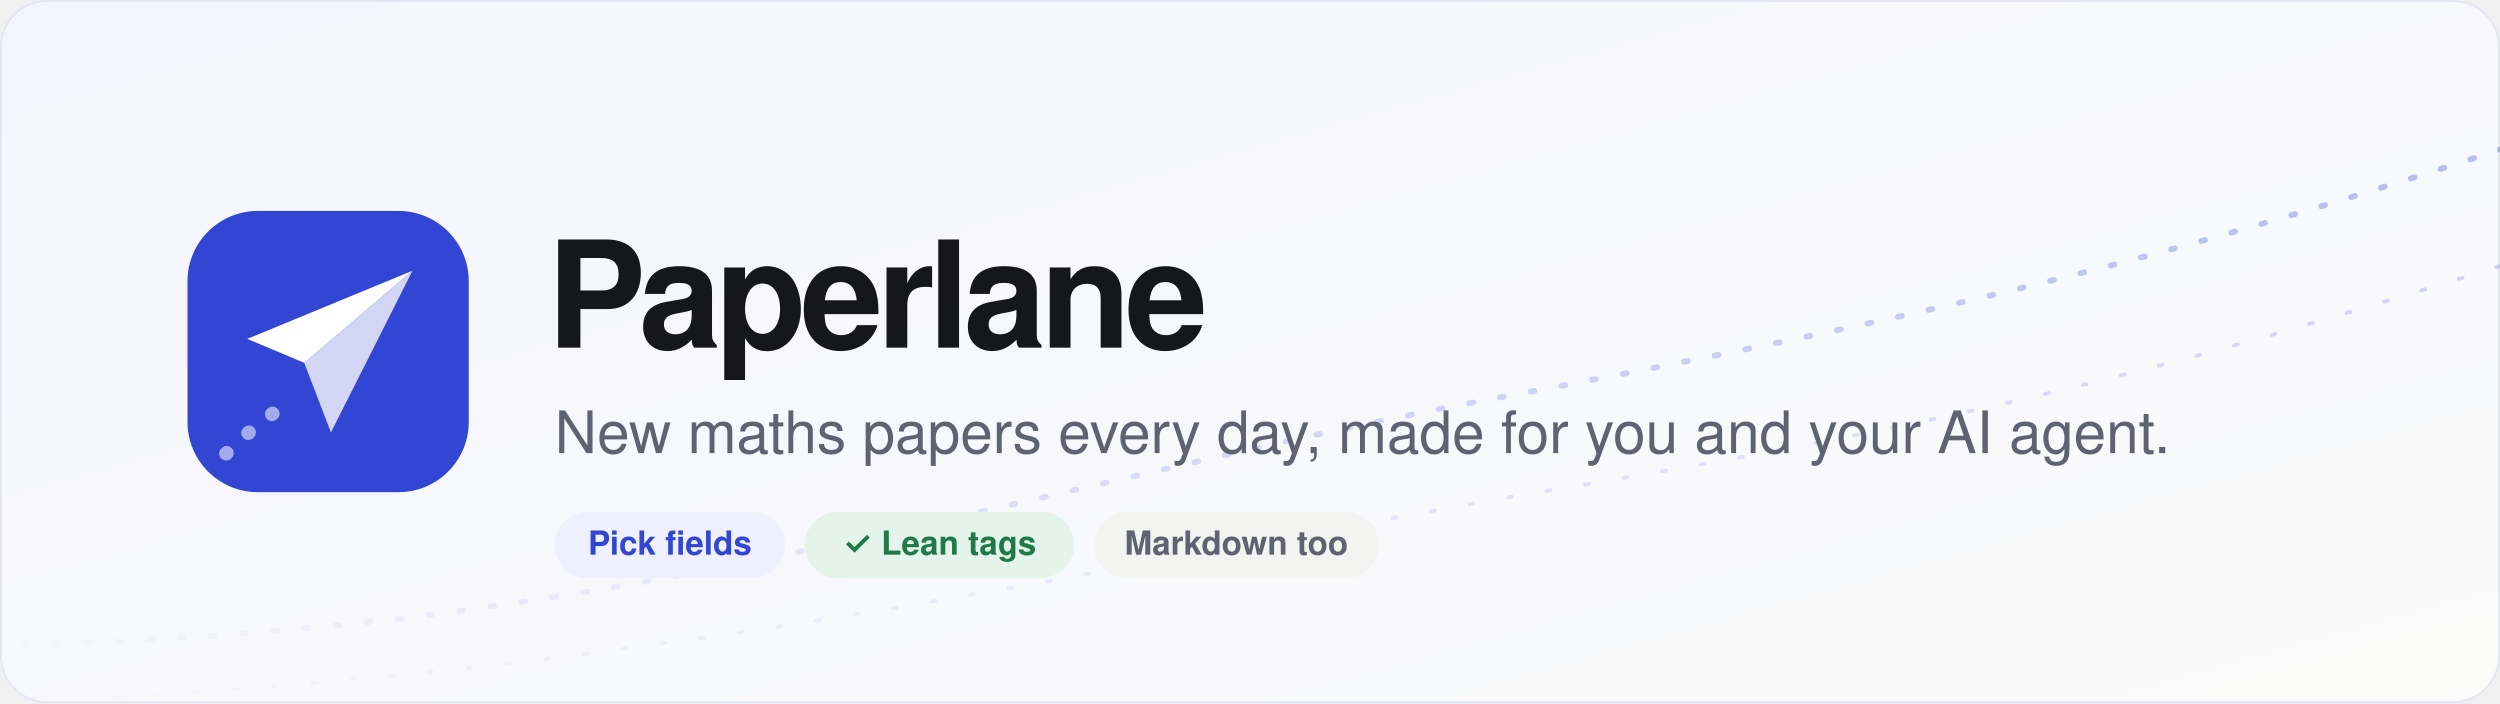
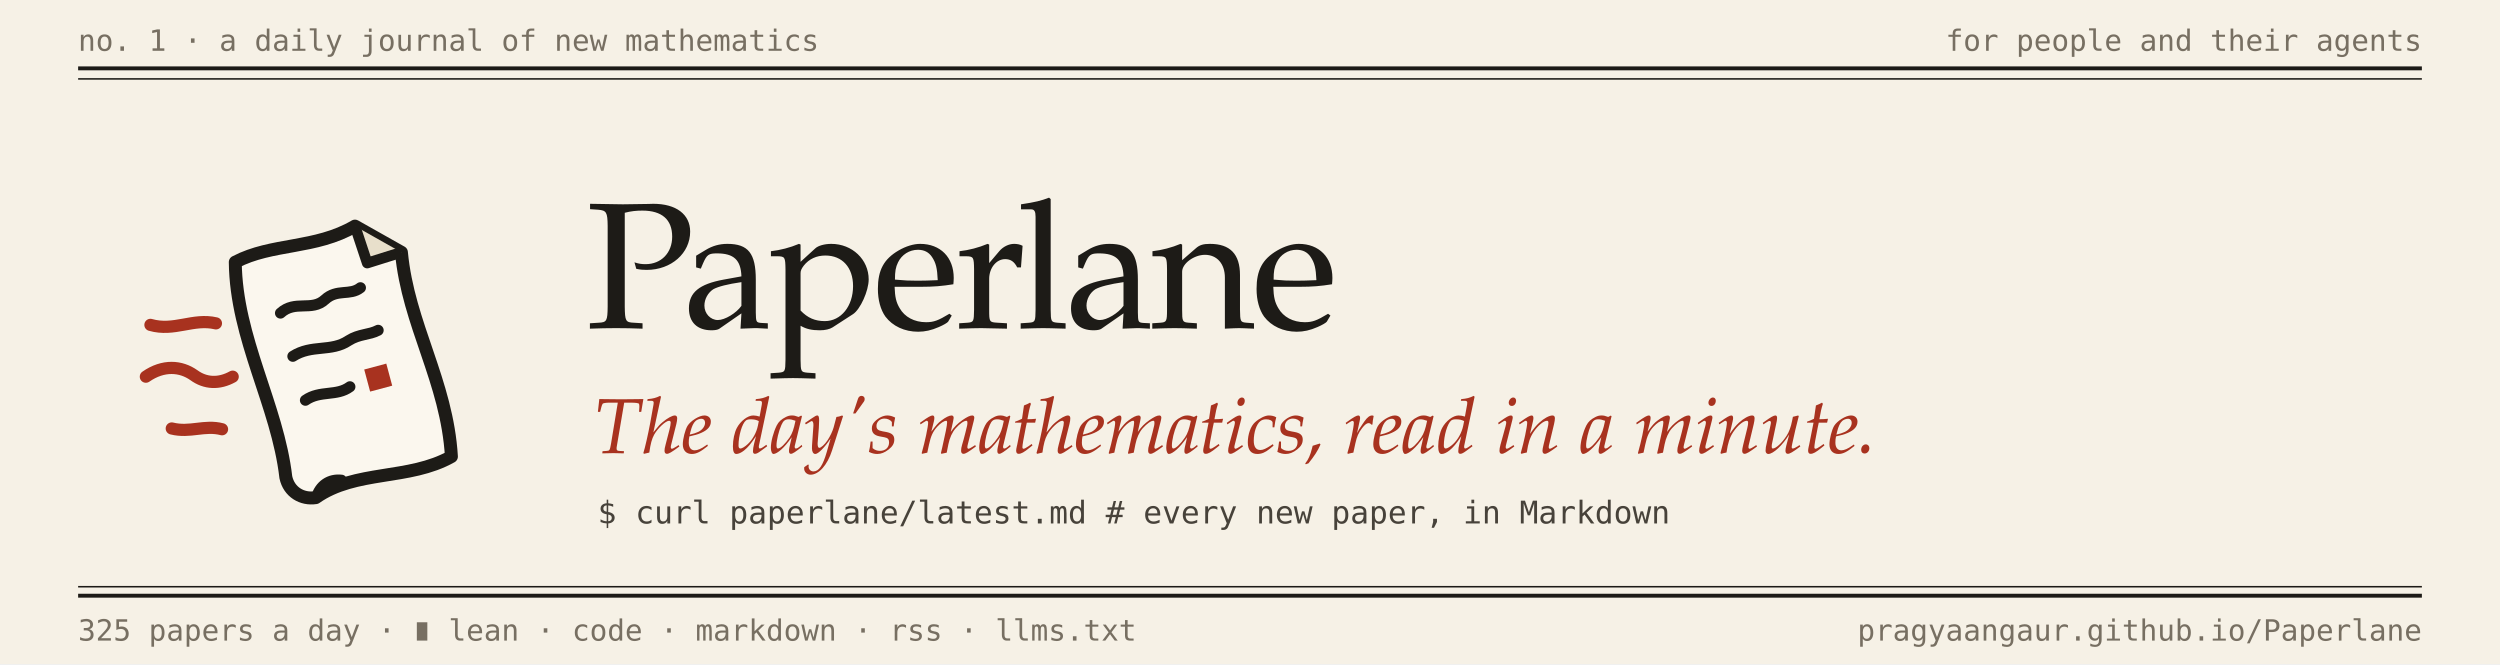
- <svg xmlns="http://www.w3.org/2000/svg" viewBox="0 0 1280 360" width="1280" height="360">
-   <defs>
-     <linearGradient id="bg" x1="0" y1="0" x2="1" y2="1">
-       <stop offset="0" stop-color="#f4f5ff" />
-       <stop offset="1" stop-color="#fbfbfa" />
-     </linearGradient>
-     <linearGradient id="fade" x1="0" x2="1">
-       <stop offset="0" stop-color="#3346d3" stop-opacity="0" />
-       <stop offset="1" stop-color="#3346d3" stop-opacity=".35" />
-     </linearGradient>
-   </defs>
-   <rect width="1280" height="360" rx="24" fill="url(#bg)" />
-   <rect x=".5" y=".5" width="1279" height="359" rx="23.5" fill="none" stroke="#e3e5f3" />
-   <path d="M-20 330 C 300 330, 520 250, 760 205 S 1120 130, 1300 70" fill="none" stroke="url(#fade)" stroke-width="3" stroke-linecap="round" stroke-dasharray="2 14" />
-   <path d="M-20 360 C 320 350, 560 290, 800 250 S 1140 180, 1300 130" fill="none" stroke="url(#fade)" stroke-width="2" stroke-linecap="round" stroke-dasharray="2 18" opacity=".6" />
-   <g transform="translate(96 108) scale(3.6)">
-     <rect width="40" height="40" rx="10" fill="#3346d3" />
-     <path d="M5.5 34.5 Q 9.5 30.5 14 27.5" fill="none" stroke="#fff" stroke-opacity=".55" stroke-width="2" stroke-linecap="round" stroke-dasharray="0.1 4.2" />
-     <path d="M32 8.5 L8.5 18.2 L16.6 21.6 Z" fill="#fff" />
-     <path d="M32 8.5 L16.6 21.6 L20.4 31.5 Z" fill="#fff" fill-opacity=".78" />
+ <svg xmlns="http://www.w3.org/2000/svg" viewBox="0 0 1280 340" width="1280" height="340">
+   <rect width="1280" height="340" fill="#f6f1e6" />
+   <rect x="40" y="34" width="1200" height="2" fill="#1d1b17" />
+   <rect x="40" y="40" width="1200" height="0.8" fill="#1d1b17" />
+   <rect x="40" y="300" width="1200" height="0.8" fill="#1d1b17" />
+   <rect x="40" y="304" width="1200" height="2" fill="#1d1b17" />
+   <g font-family="'JetBrains Mono', 'SF Mono', Menlo, Consolas, monospace" font-size="15" fill="#776f62">
+     <text x="40" y="26">no. 1 · a daily journal of new mathematics</text>
+     <text x="1240" y="26" text-anchor="end">for people and their agents</text>
+     <text x="40" y="328">325 papers a day · ∎ lean · code · markdown · rss · llms.txt</text>
+     <text x="1240" y="328" text-anchor="end">pragyaangaur.github.io/Paperlane</text>
  </g>
-   <text x="280" y="178" font-family="-apple-system, 'Segoe UI', Helvetica, Arial, sans-serif" font-size="76" font-weight="700" letter-spacing="-3" fill="#16171d">Paperlane</text>
-   <text x="284" y="232" font-family="-apple-system, 'Segoe UI', Helvetica, Arial, sans-serif" font-size="30" fill="#5f6270">New maths papers every day, made for you and your AI agent.</text>
-   <g font-family="-apple-system, 'Segoe UI', Helvetica, Arial, sans-serif" font-size="17" font-weight="600">
-     <rect x="284" y="262" width="118" height="34" rx="17" fill="#eef0fd" />
-     <text x="343" y="284" text-anchor="middle" fill="#3346d3">Pick fields</text>
-     <rect x="412" y="262" width="138" height="34" rx="17" fill="#e4f4ea" />
-     <text x="481" y="284" text-anchor="middle" fill="#1f7a4a">✓ Lean tags</text>
-     <rect x="560" y="262" width="146" height="34" rx="17" fill="#f3f3f1" />
-     <text x="633" y="284" text-anchor="middle" fill="#5f6270">Markdown too</text>
+   <g transform="translate(70 86) scale(3.9)">
+     <g fill="none" stroke="#a8321f" stroke-width="1.6" stroke-linecap="round">
+       <path d="M1.8 20.6c3.1.9 5.6-.9 8.6-.2" />
+       <path d="M1.2 27.4c2.3-1.6 4.6-1.4 6.3-.2 1.5 1.1 3.3 1.2 5.1.2" />
+       <path d="M4.6 34.2c2.4.6 4.3-.5 6.6.1" />
+     </g>
+     <g transform="rotate(-15 29 24)">
+       <path d="M16.5 8.6c5.3-1.2 10.6 1.1 16.4-.5l5 4.9c-1.6 9.4 1.4 17.9-.6 27.6-6.2 1.6-12.6-1.6-18.6.6-1.8-.2-3.2-1.6-3.1-3.6 1.4-9.4-1.6-19.3.9-29z" fill="#fbf7ee" stroke="#1d1b17" stroke-width="1.7" stroke-linejoin="round" />
+       <path d="M32.9 8.1l.3 5.1 4.7-.2" fill="#e8dfcb" stroke="#1d1b17" stroke-width="1.4" stroke-linejoin="round" />
+       <path d="M18.7 41.2c.9-1.5 2.4-2 3.9-1.4" fill="none" stroke="#1d1b17" stroke-width="1.3" stroke-linecap="round" />
+       <g fill="none" stroke="#1d1b17" stroke-width="1.45" stroke-linecap="round">
+         <path d="M20.5 16.6c2.3-1.2 4 .9 6.1-.2 1.9-1 3.3.4 4.9-.3" />
+         <path d="M20.6 22.5c2.8-.9 5 .8 7.6-.1 1.6-.5 2.8 0 4.1-.3" />
+         <path d="M20.7 28.5c2.2-.8 4.1.6 6.1-.2" />
+       </g>
+       <rect x="29.2" y="26.6" width="3" height="3" fill="#a8321f" />
+     </g>
  </g>
+   <text x="300" y="168" font-family="'Iowan Old Style', 'Palatino Linotype', Palatino, Georgia, serif" font-size="92" fill="#1d1b17" letter-spacing="-2">Paperlane</text>
+   <text x="304" y="232" font-family="'Iowan Old Style', 'Palatino Linotype', Palatino, Georgia, serif" font-size="40" font-style="italic" fill="#a8321f">The day's mathematics, read in a minute.</text>
+   <text x="306" y="268" font-family="'JetBrains Mono', 'SF Mono', Menlo, Consolas, monospace" font-size="16" fill="#47423a">$ curl paperlane/latest.md  # every new paper, in Markdown</text>
</svg>
